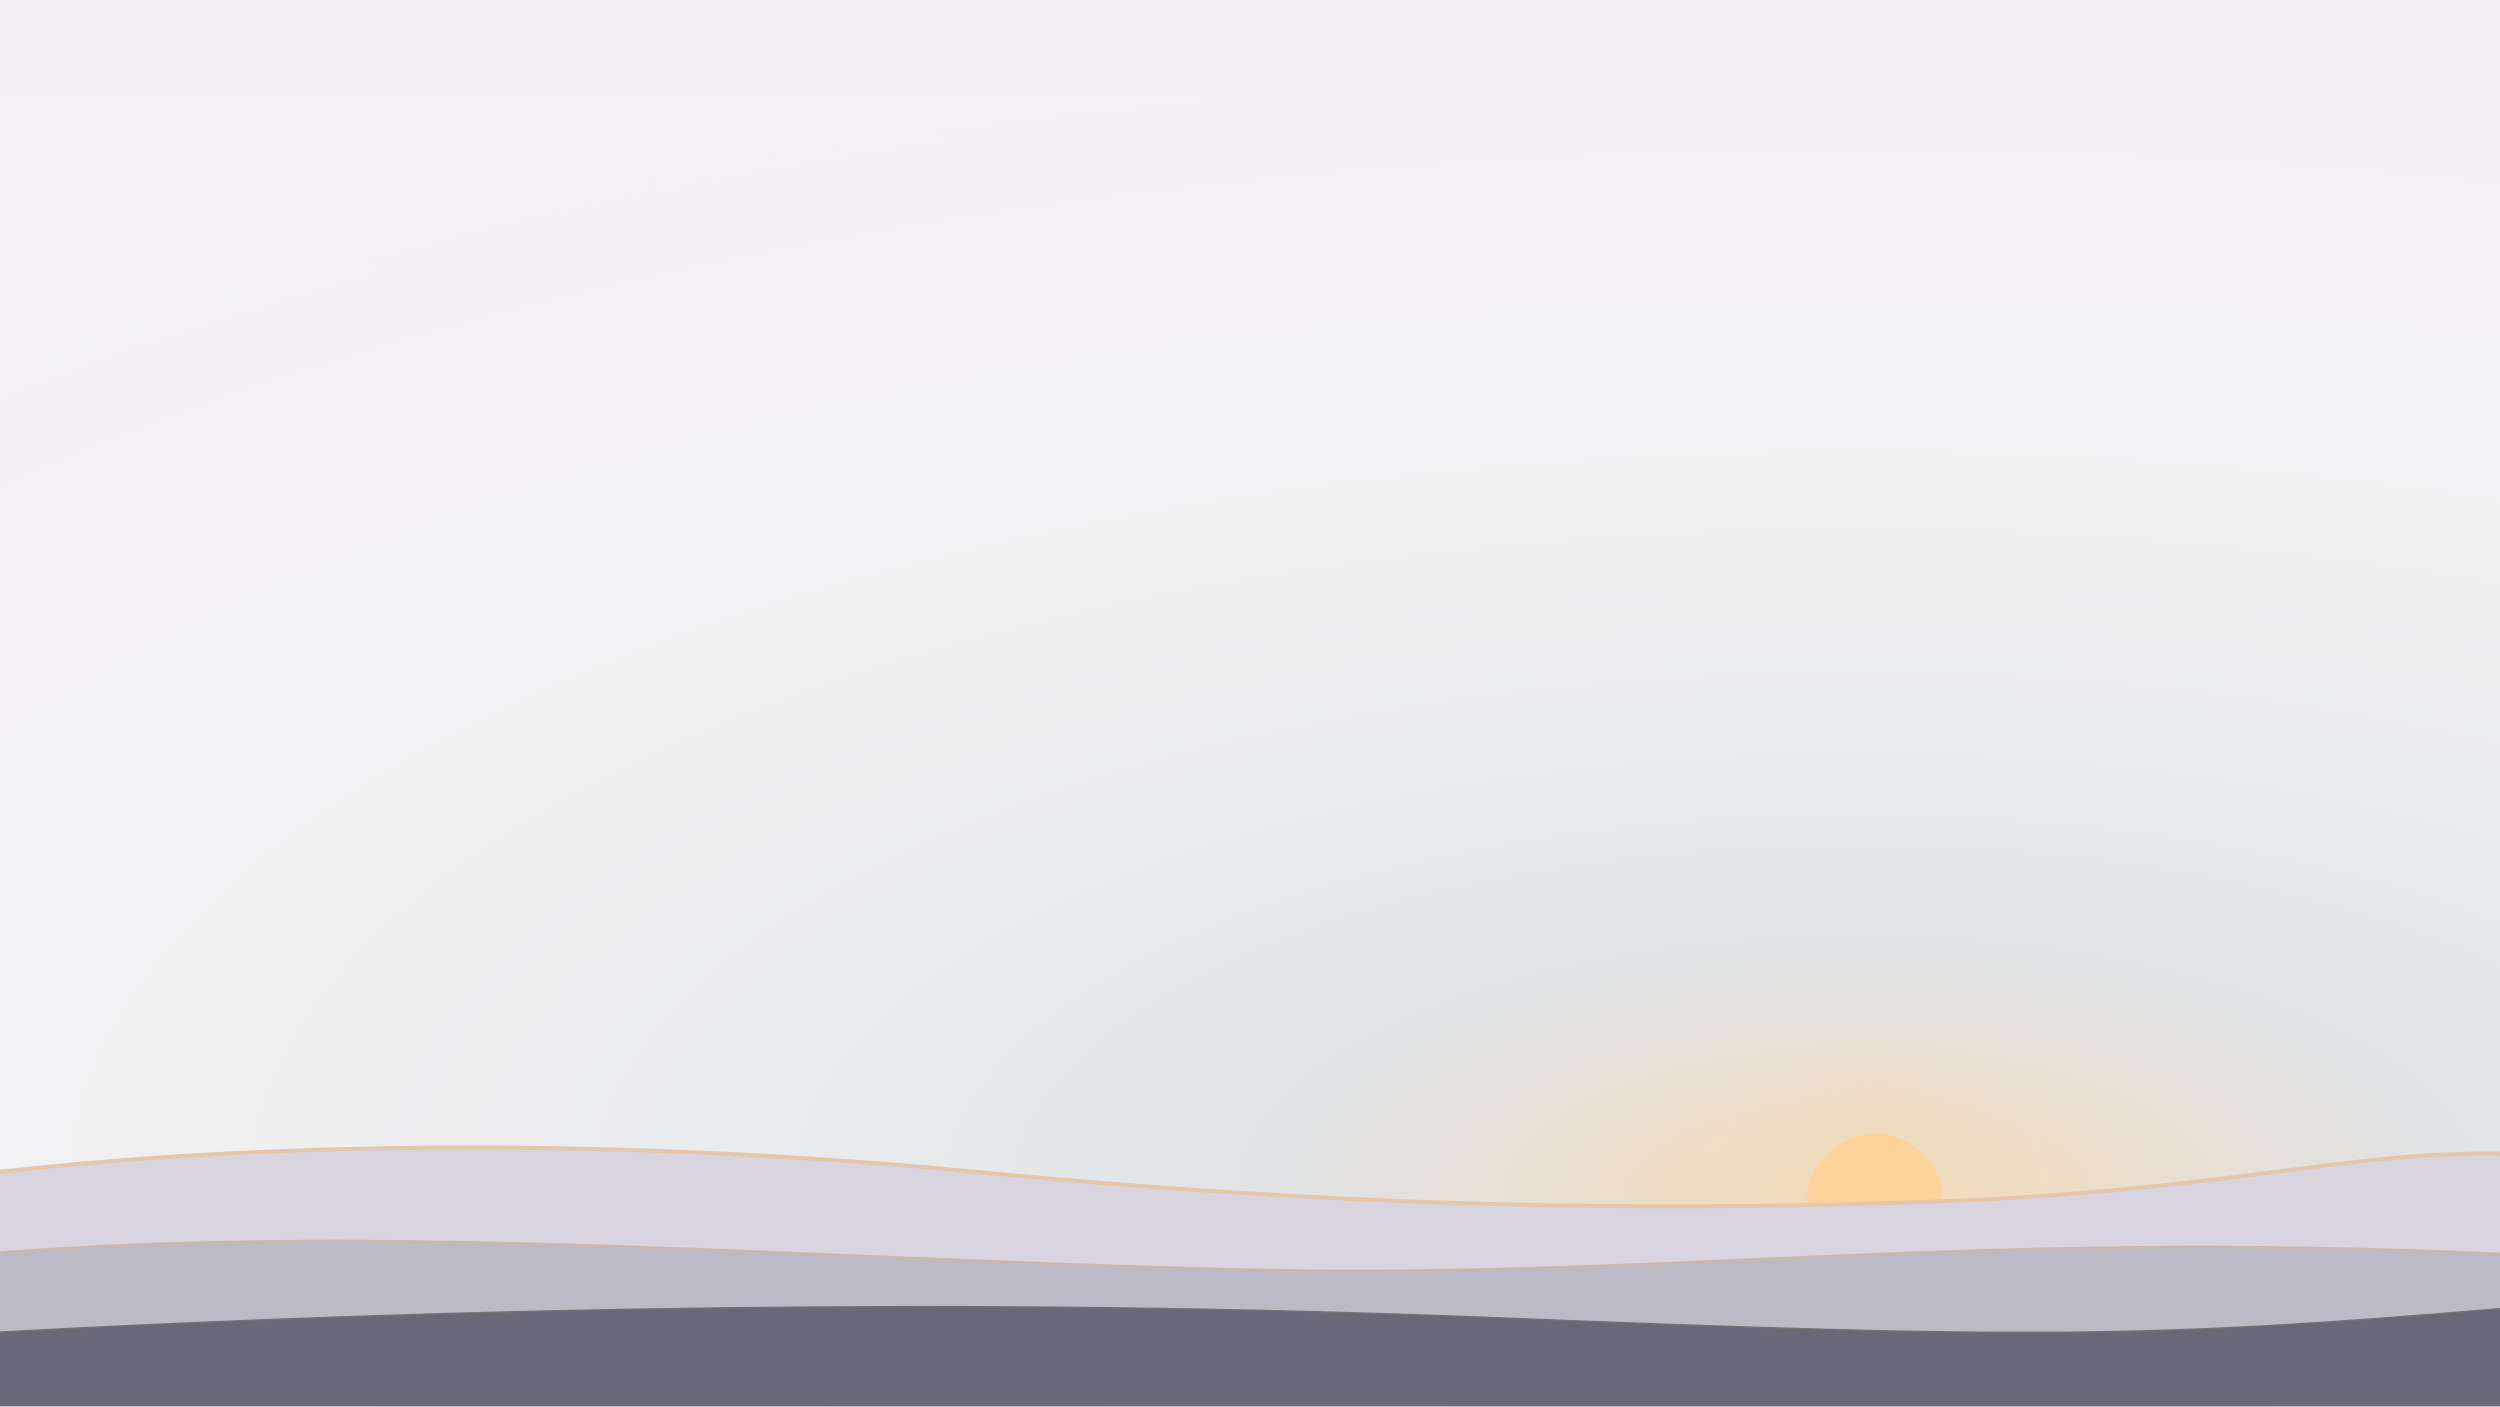
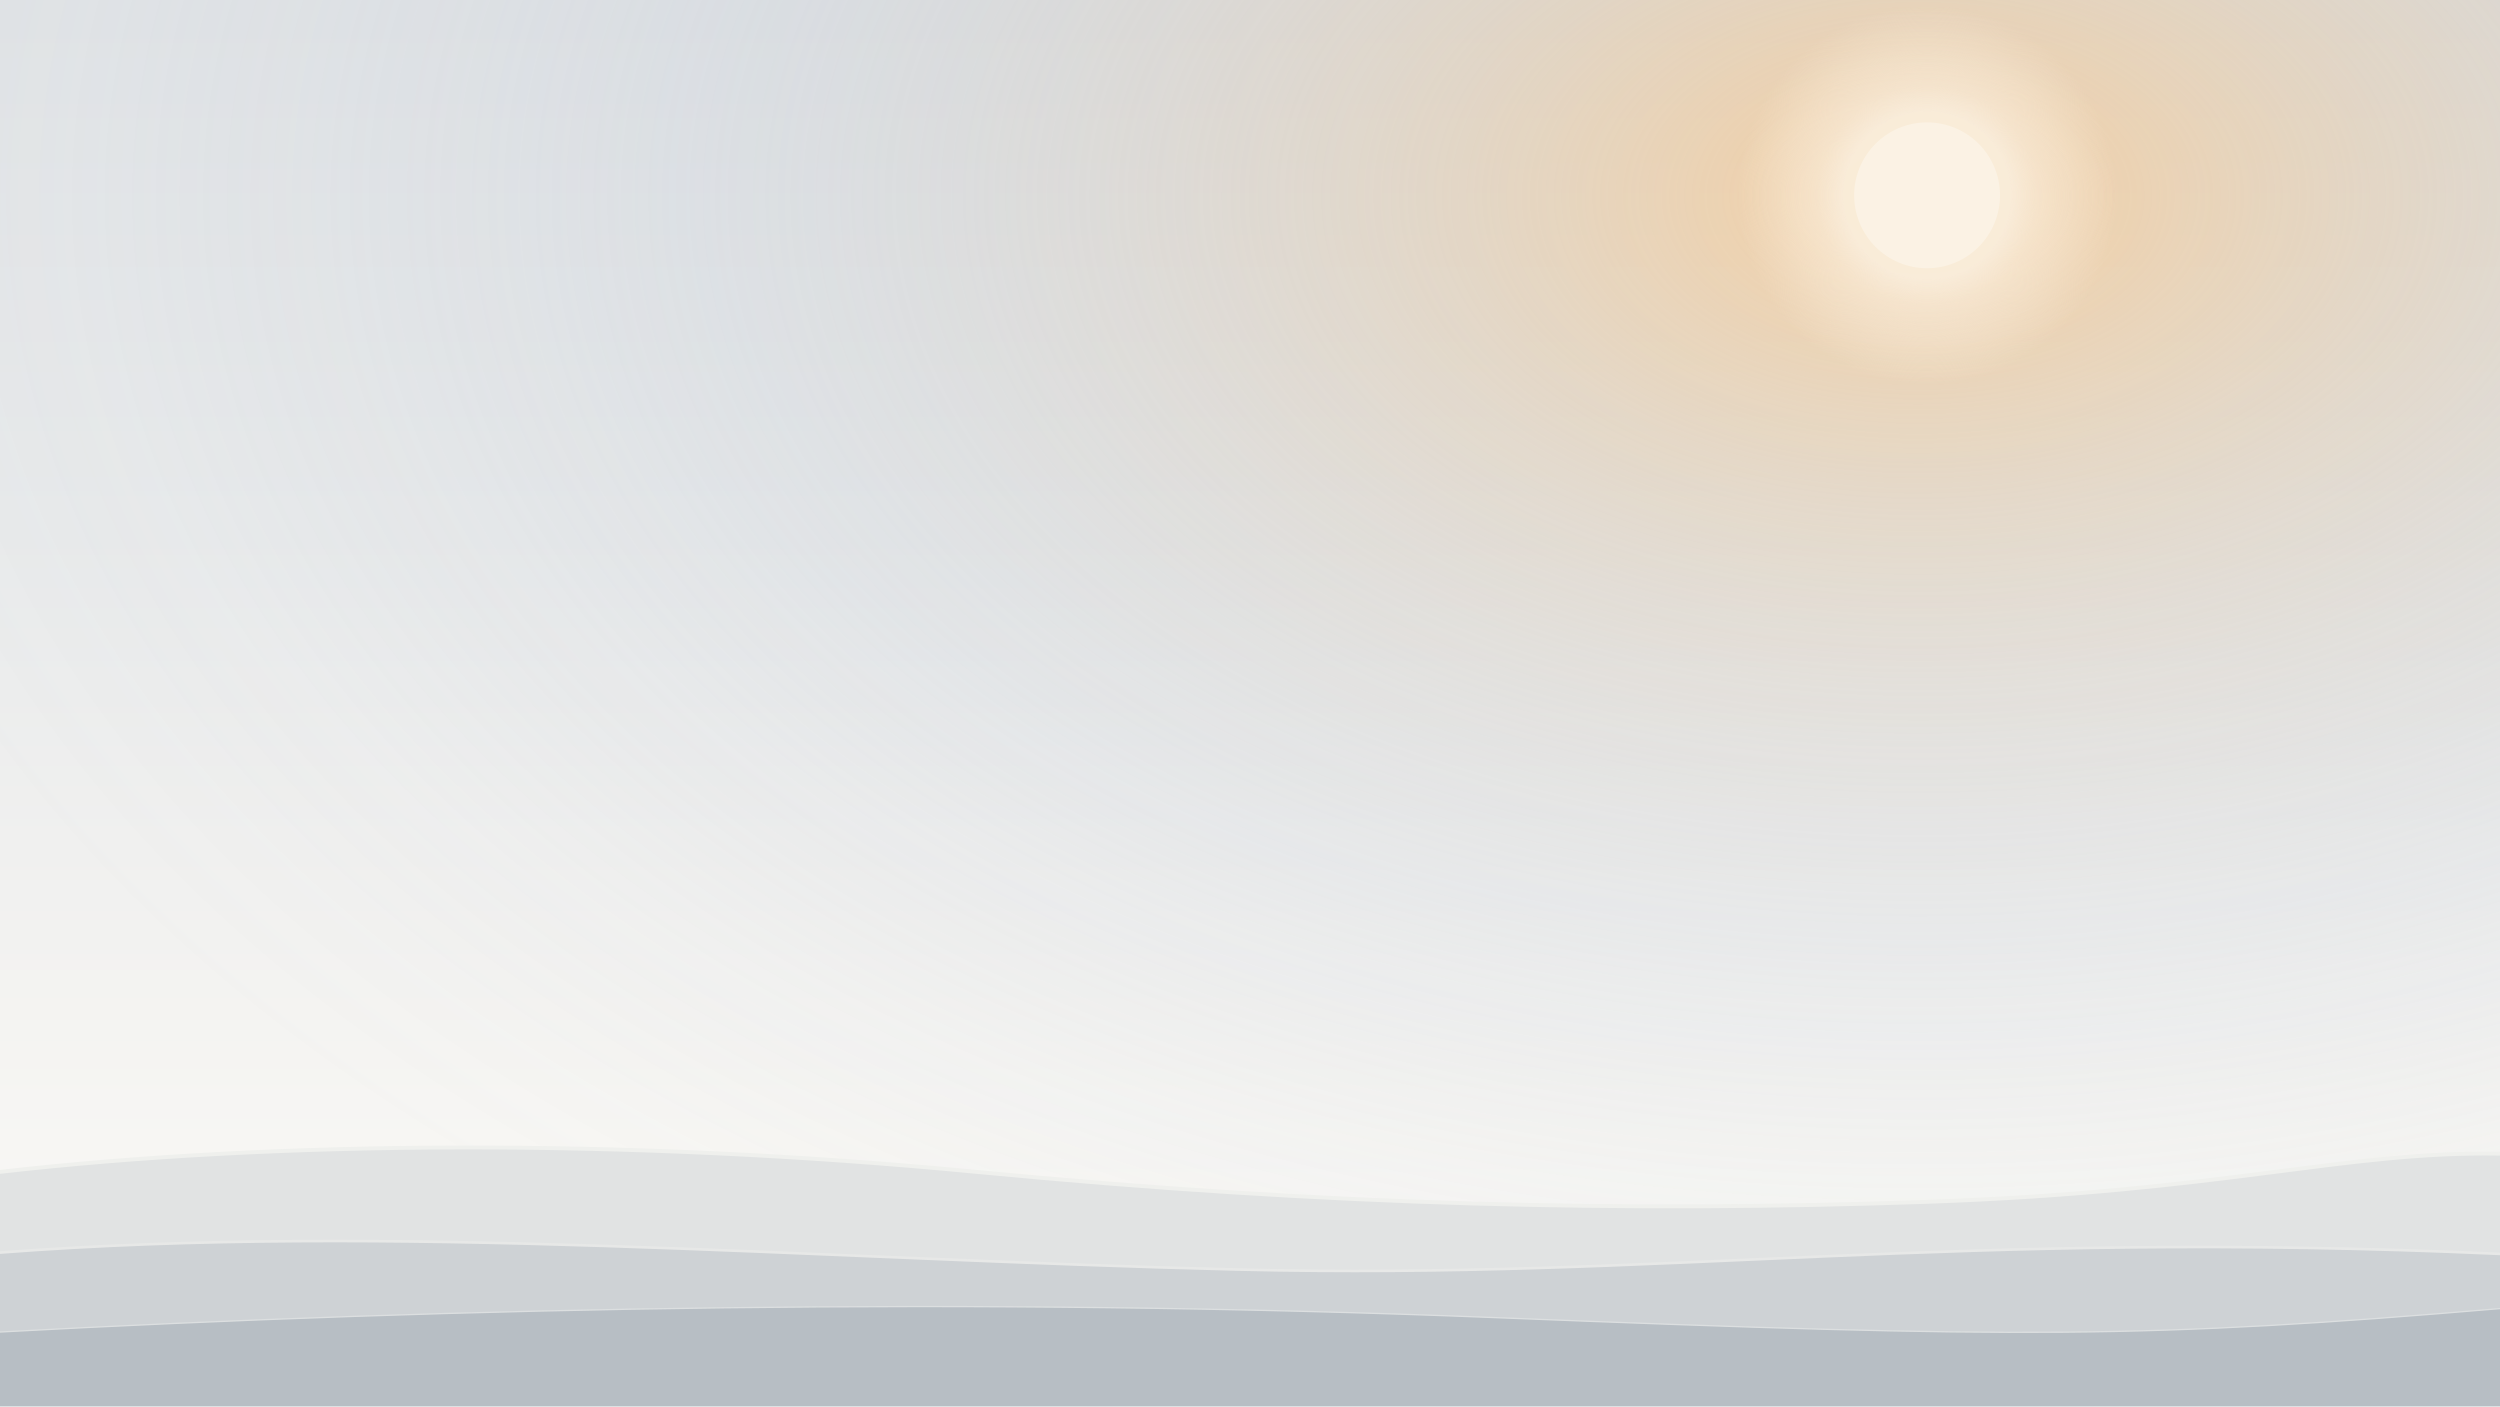
<svg xmlns="http://www.w3.org/2000/svg" viewBox="0 0 3840 2160" width="3840" height="2160" role="img">
  <defs>
    <linearGradient id="sky" x1="0" y1="0" x2="0" y2="1">
-       <stop offset="0" stop-color="#f2eff4" />
-       <stop offset="0.375" stop-color="#f4f2f4" />
-       <stop offset="0.602" stop-color="#f5f4f4" />
-       <stop offset="0.852" stop-color="#f7f7f4" />
+       <stop offset="0" stop-color="#e0e3e6" />
+       <stop offset="0.375" stop-color="#e8eaeb" />
+       <stop offset="0.602" stop-color="#f0f0ef" />
+       <stop offset="0.852" stop-color="#f8f7f4" />
    </linearGradient>
-     <radialGradient id="glow" cx=".5" cy=".5" r=".5">
-       <stop offset="0" stop-color="#fad8ac" />
-       <stop offset="0.012" stop-color="#f8d9b0" />
-       <stop offset="0.04" stop-color="#f3dbbb" />
-       <stop offset="0.077" stop-color="#edddc6" />
-       <stop offset="0.119" stop-color="#e8dfd1" />
-       <stop offset="0.165" stop-color="#e4e1dc" />
-       <stop offset="0.214" stop-color="#e1e3e5" />
-       <stop offset="0.266" stop-color="#e3e6e8" />
-       <stop offset="0.321" stop-color="#e6e8ea" />
-       <stop offset="0.377" stop-color="#e9eaec" />
-       <stop offset="0.436" stop-color="#ebecee" />
-       <stop offset="0.496" stop-color="#ededef" />
-       <stop offset="0.559" stop-color="#efeff0" />
-       <stop offset="0.623" stop-color="#f1f0f1" />
-       <stop offset="0.688" stop-color="#f1f0f2" />
-       <stop offset="0.755" stop-color="#f2f1f3" />
-       <stop offset="0.824" stop-color="#f2f0f4" />
-       <stop offset="0.893" stop-color="#f3f0f4" />
-       <stop offset="0.964" stop-color="#f2eff4" />
-       <stop offset="1" stop-color="#f2eff4" stop-opacity="0" />
+     <radialGradient id="light" cx=".5" cy=".5" r=".5">
+       <stop offset="0" stop-color="#fec680" stop-opacity="0.7" />
+       <stop offset="0.012" stop-color="#fcc682" stop-opacity="0.685" />
+       <stop offset="0.04" stop-color="#f8c586" stop-opacity="0.65" />
+       <stop offset="0.077" stop-color="#f4c58b" stop-opacity="0.605" />
+       <stop offset="0.119" stop-color="#efc591" stop-opacity="0.557" />
+       <stop offset="0.165" stop-color="#e9c597" stop-opacity="0.506" />
+       <stop offset="0.214" stop-color="#e2c49e" stop-opacity="0.453" />
+       <stop offset="0.266" stop-color="#dcc4a5" stop-opacity="0.401" />
+       <stop offset="0.321" stop-color="#d5c3ad" stop-opacity="0.349" />
+       <stop offset="0.377" stop-color="#cec3b5" stop-opacity="0.298" />
+       <stop offset="0.436" stop-color="#c6c2bd" stop-opacity="0.25" />
+       <stop offset="0.496" stop-color="#bfc2c6" stop-opacity="0.204" />
+       <stop offset="0.559" stop-color="#b8c1ce" stop-opacity="0.161" />
+       <stop offset="0.623" stop-color="#b8c1ce" stop-opacity="0.121" />
+       <stop offset="0.688" stop-color="#b8c1ce" stop-opacity="0.086" />
+       <stop offset="0.755" stop-color="#b8c1ce" stop-opacity="0.056" />
+       <stop offset="0.824" stop-color="#b8c1ce" stop-opacity="0.031" />
+       <stop offset="0.893" stop-color="#b8c1ce" stop-opacity="0.013" />
+       <stop offset="0.964" stop-color="#b8c1ce" stop-opacity="0.002" />
+       <stop offset="1" stop-color="#b8c1ce" stop-opacity="0" />
    </radialGradient>
    <radialGradient id="halo" cx=".5" cy=".5" r=".5">
-       <stop offset="0" stop-color="#f3d9b5" />
-       <stop offset=".45" stop-color="#efdbbf" stop-opacity=".7" />
-       <stop offset="1" stop-color="#eaddcc" stop-opacity="0" />
+       <stop offset="0" stop-color="#fbf2e4" stop-opacity="0.8" />
+       <stop offset="0.442" stop-color="#fbf2e4" stop-opacity="0.8" />
+       <stop offset="0.577" stop-color="#fbf2e4" stop-opacity="0.55" />
+       <stop offset="0.75" stop-color="#fbf2e4" stop-opacity="0.35" />
+       <stop offset="1" stop-color="#fbf2e4" stop-opacity="0" />
    </radialGradient>
  </defs>
  <rect width="3840" height="2160" fill="url(#sky)" />
-   <ellipse cx="2880" cy="1846" rx="4300" ry="1760" fill="url(#glow)" />
-   <circle cx="2880" cy="1846" r="270.4" fill="url(#halo)" />
-   <circle cx="2880" cy="1846" r="104" fill="#fdd29b" />
-   <path d="M0 1800C420 1752 960 1748 1500 1800S2500 1862 2960 1846S3600 1768 3840 1772V2160H0Z" fill="#d8d4e0" />
-   <path d="M0 1800C420 1752 960 1748 1500 1800S2500 1862 2960 1846S3600 1768 3840 1772" fill="none" stroke="#e5c6aa" stroke-width="6" stroke-linecap="round" />
-   <path d="M0 1924C600 1878 1240 1934 1900 1950S3000 1888 3840 1926V2160H0Z" fill="#bcbac6" />
-   <path d="M0 1924C600 1878 1240 1934 1900 1950S3000 1888 3840 1926" fill="none" stroke="#c9b7ab" stroke-width="4" stroke-linecap="round" />
-   <path d="M0 2046C700 2008 1500 1992 2300 2024S3300 2056 3840 2010V2160H0Z" fill="#696878" />
-   <path d="M0 2046C700 2008 1500 1992 2300 2024S3300 2056 3840 2010" fill="none" stroke="#786f72" stroke-width="2" stroke-linecap="round" />
+   <ellipse cx="2960" cy="300" rx="3400" ry="2100" fill="url(#light)" />
+   <circle cx="2960" cy="300" r="291.2" fill="url(#halo)" />
+   <circle cx="2960" cy="300" r="112" fill="#fbf2e4" />
+   <path d="M0 1800C420 1752 960 1748 1500 1800S2500 1862 2960 1846S3600 1768 3840 1772V2160H0Z" fill="#e1e3e3" />
+   <path d="M0 1800C420 1752 960 1748 1500 1800S2500 1862 2960 1846S3600 1768 3840 1772" fill="none" stroke="#eff0ed" stroke-width="6" stroke-linecap="round" />
+   <path d="M0 1924C600 1878 1240 1934 1900 1950S3000 1888 3840 1926V2160H0Z" fill="#ced2d5" />
+   <path d="M0 1924C600 1878 1240 1934 1900 1950S3000 1888 3840 1926" fill="none" stroke="#e7e8e7" stroke-width="4" stroke-linecap="round" />
+   <path d="M0 2046C700 2008 1500 1992 2300 2024S3300 2056 3840 2010V2160H0Z" fill="#b7bec4" />
+   <path d="M0 2046C700 2008 1500 1992 2300 2024S3300 2056 3840 2010" fill="none" stroke="#dcdfe0" stroke-width="2" stroke-linecap="round" />
</svg>
